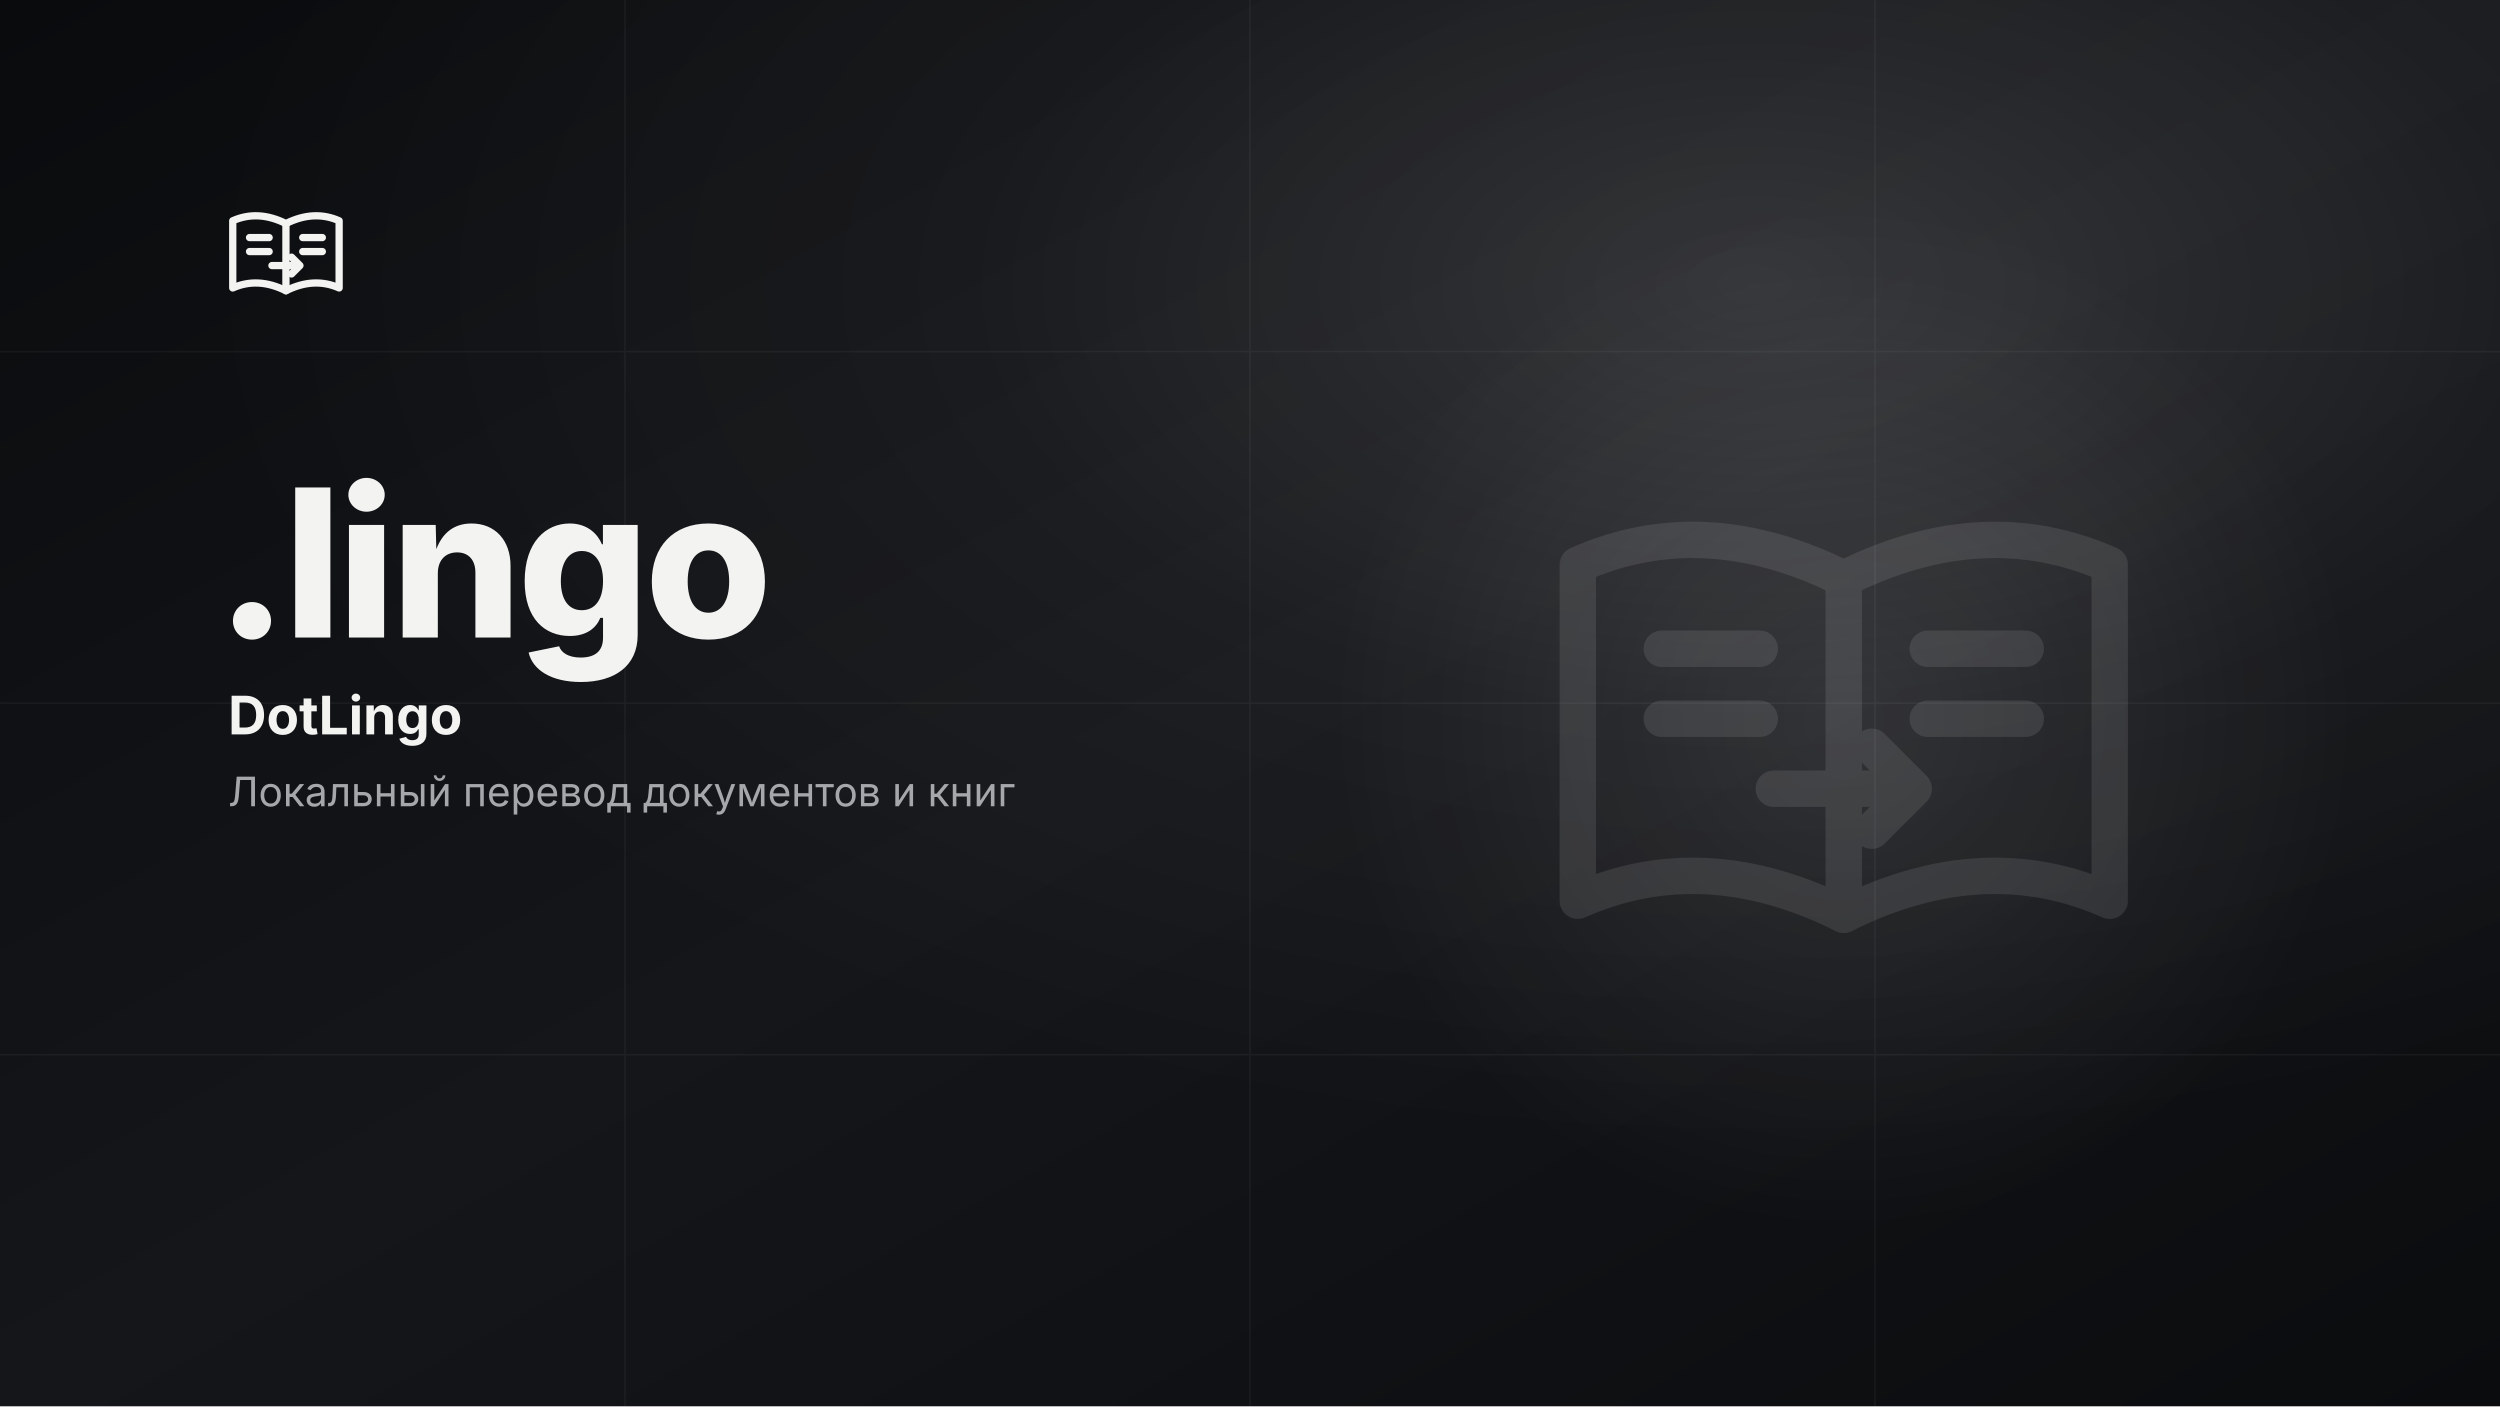
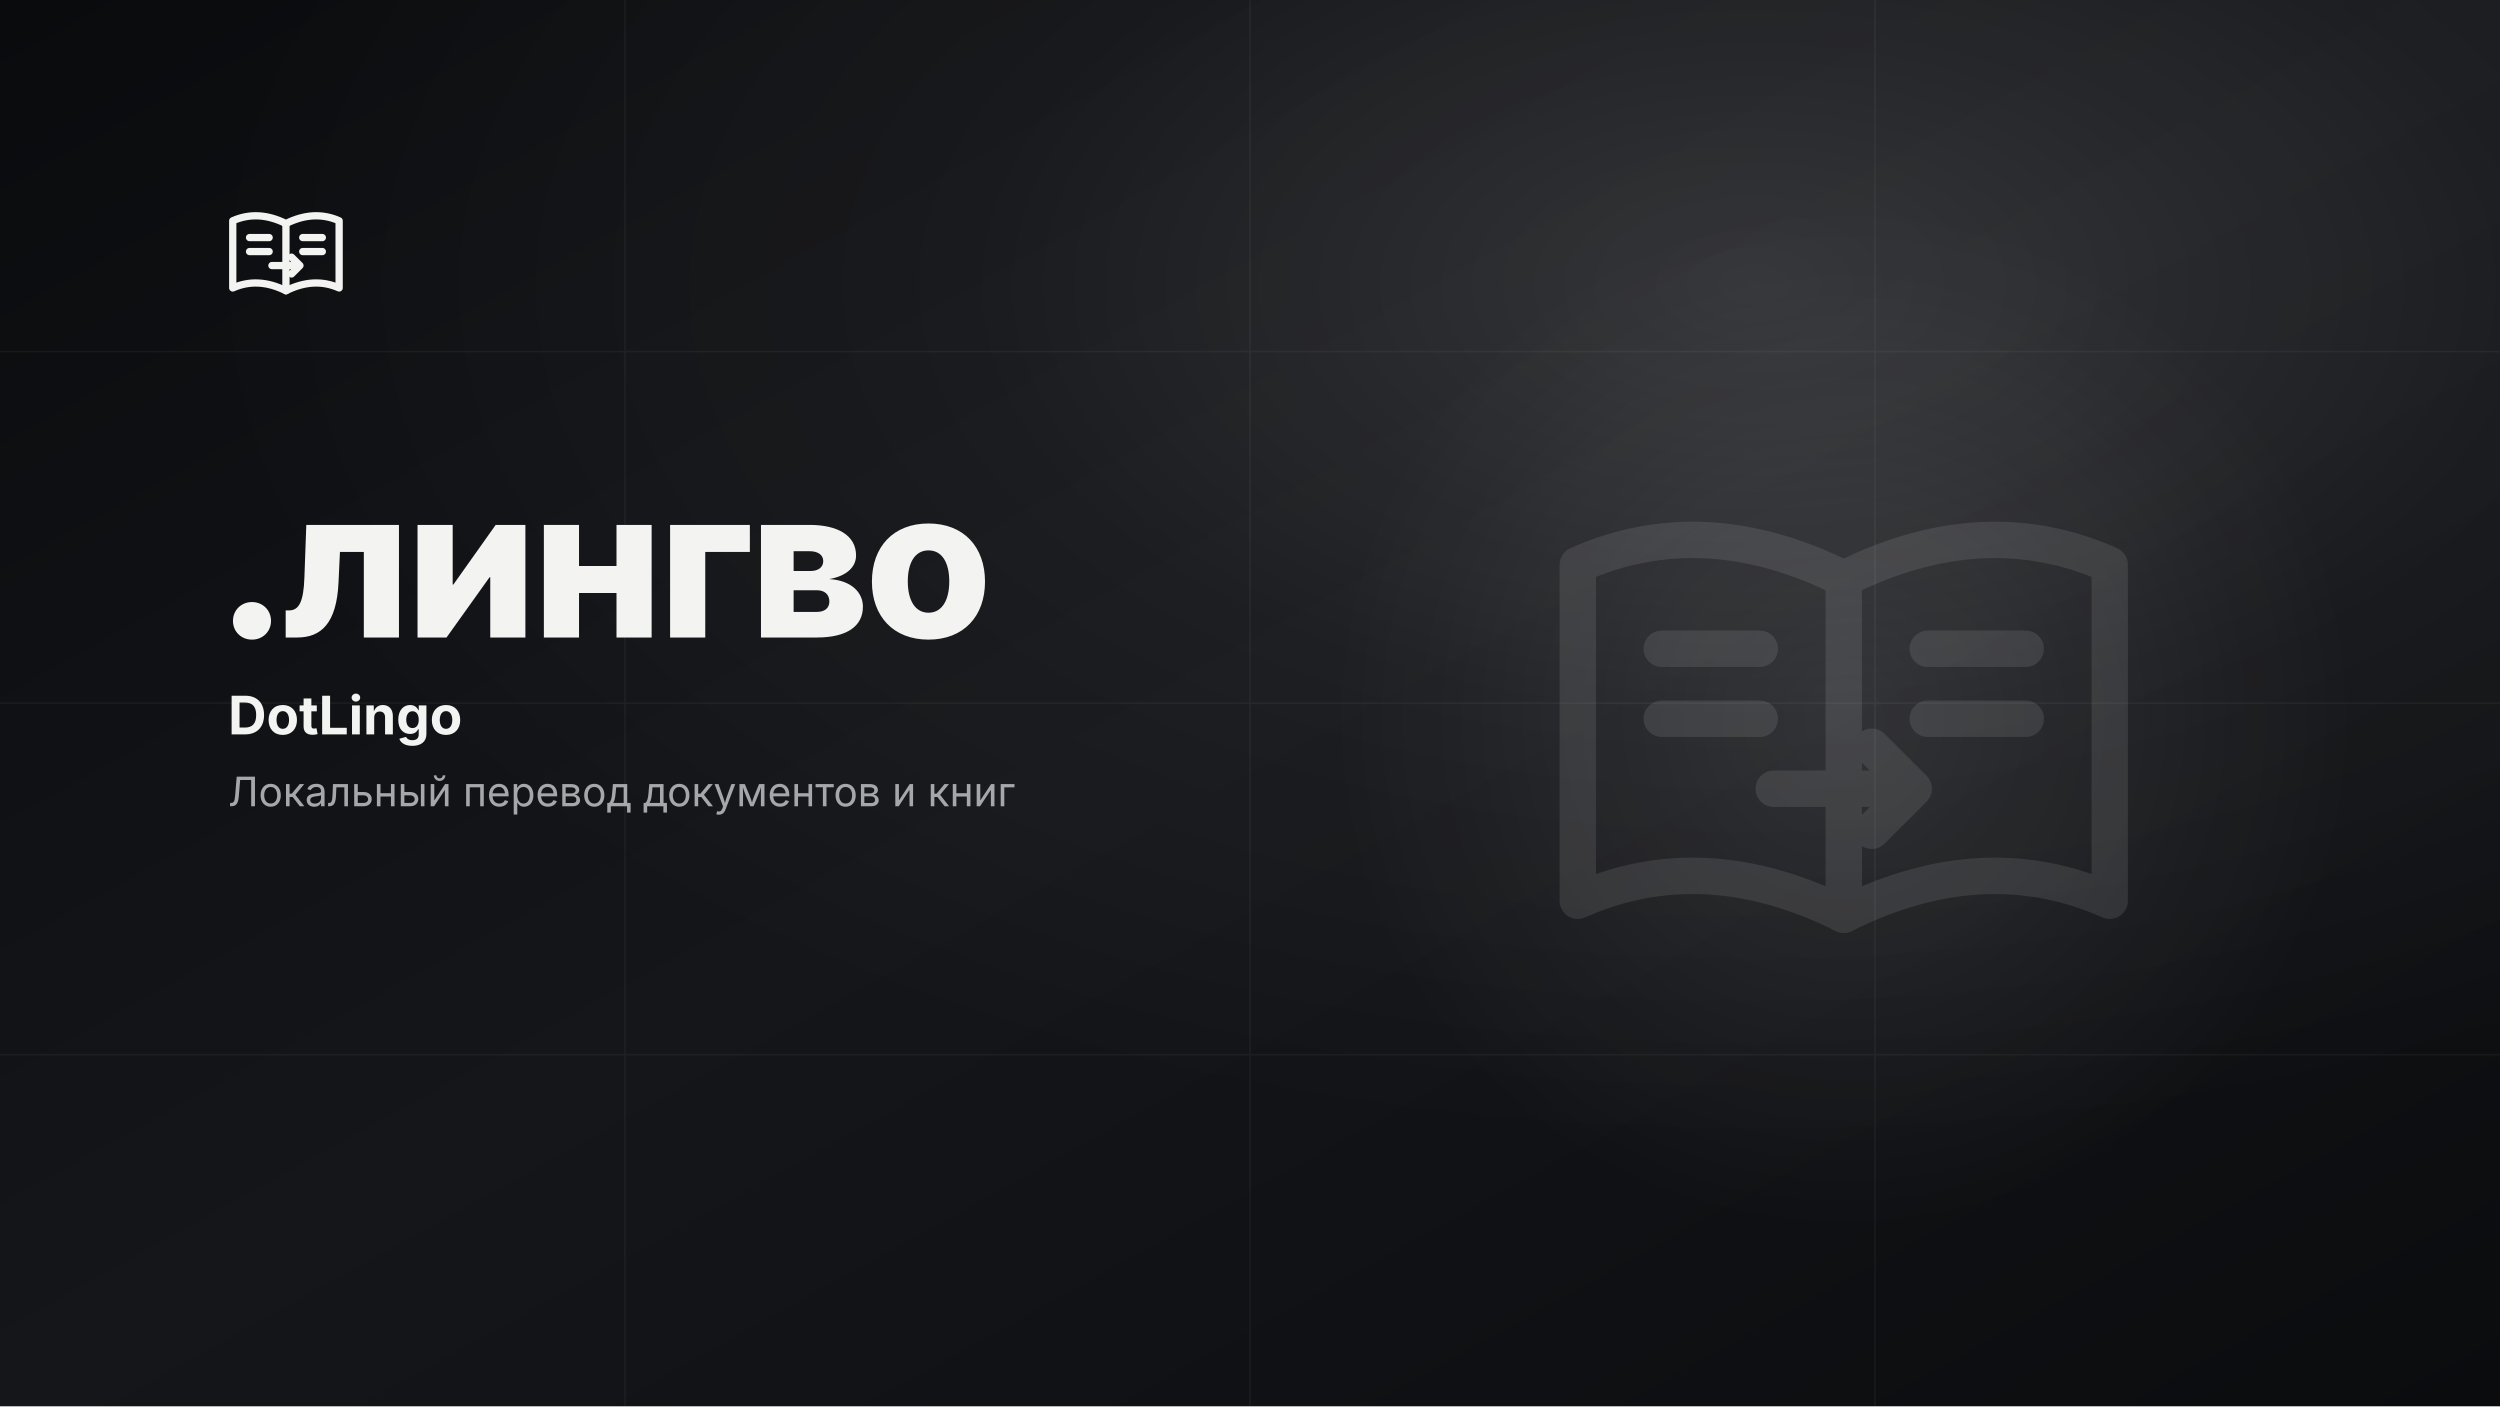
<svg xmlns="http://www.w3.org/2000/svg" viewBox="0 0 1600 900" width="1600" height="900" role="img" aria-label="DotLingo">
  <defs>
    <linearGradient id="dli-bg" x1="0" y1="0" x2="1" y2="1">
      <stop offset="0" stop-color="#0a0b0d" />
      <stop offset="0.5" stop-color="#14161a" />
      <stop offset="1" stop-color="#0b0c0e" />
    </linearGradient>
    <radialGradient id="dli-glow" cx="70%" cy="20%" r="62%">
      <stop offset="0" stop-color="#ffffff" stop-opacity="0.14" />
      <stop offset="0.5" stop-color="#ffffff" stop-opacity="0.04" />
      <stop offset="1" stop-color="#ffffff" stop-opacity="0" />
    </radialGradient>
    <radialGradient id="dli-halo" cx="50%" cy="50%" r="50%">
      <stop offset="0" stop-color="#ffffff" stop-opacity="0.1" />
      <stop offset="1" stop-color="#ffffff" stop-opacity="0" />
    </radialGradient>
  </defs>
  <rect width="1600" height="900" fill="url(#dli-bg)" />
  <rect width="1600" height="900" fill="url(#dli-glow)" />
  <g opacity="0.045" stroke="#ffffff" stroke-width="1">
    <path d="M0 225 H1600 M0 450 H1600 M0 675 H1600 M400 0 V900 M800 0 V900 M1200 0 V900" />
  </g>
  <circle cx="1180" cy="460" r="330" fill="url(#dli-halo)" />
  <svg x="965" y="245" width="430" height="430" viewBox="0 0 48 48">
    <g opacity="0.1" fill="none" stroke="#ffffff" stroke-width="2.6" stroke-linecap="round" stroke-linejoin="round">
      <path d="M5 13 Q14 9 24 14 Q34 9 43 13 V37 Q34 33 24 38 Q14 33 5 37 Z" />
      <path d="M24 14 V38" />
      <path d="M11 19 H18 M11 24 H18 M30 19 H37 M30 24 H37" />
      <path d="M19 29 H29 M26 26 L29 29 L26 32" />
    </g>
  </svg>
  <svg x="140" y="118" width="86" height="86" viewBox="0 0 48 48">
    <g fill="none" stroke="#f3f3f1" stroke-width="2.6" stroke-linecap="round" stroke-linejoin="round">
      <path d="M5 13 Q14 9 24 14 Q34 9 43 13 V37 Q34 33 24 38 Q14 33 5 37 Z" />
      <path d="M24 14 V38" />
      <path d="M11 19 H18 M11 24 H18 M30 19 H37 M30 24 H37" />
      <path d="M19 29 H29 M26 26 L29 29 L26 32" />
    </g>
  </svg>
-   <text x="138" y="408" font-family="Inter, Arial, sans-serif" font-size="132" font-weight="800" fill="#f3f3f1" letter-spacing="-3">.lingo</text>
+   <text x="138" y="408" font-family="Inter, Arial, sans-serif" font-size="132" font-weight="800" fill="#f3f3f1" letter-spacing="-3">.лингво</text>
  <text x="146" y="470" font-family="Inter, Arial, sans-serif" font-size="34" font-weight="700" fill="#f3f3f1">DotLingo</text>
  <text x="146" y="516" font-family="Inter, Arial, sans-serif" font-size="26" fill="#a6a7ab">Локальный перевод документов и книг</text>
</svg>
